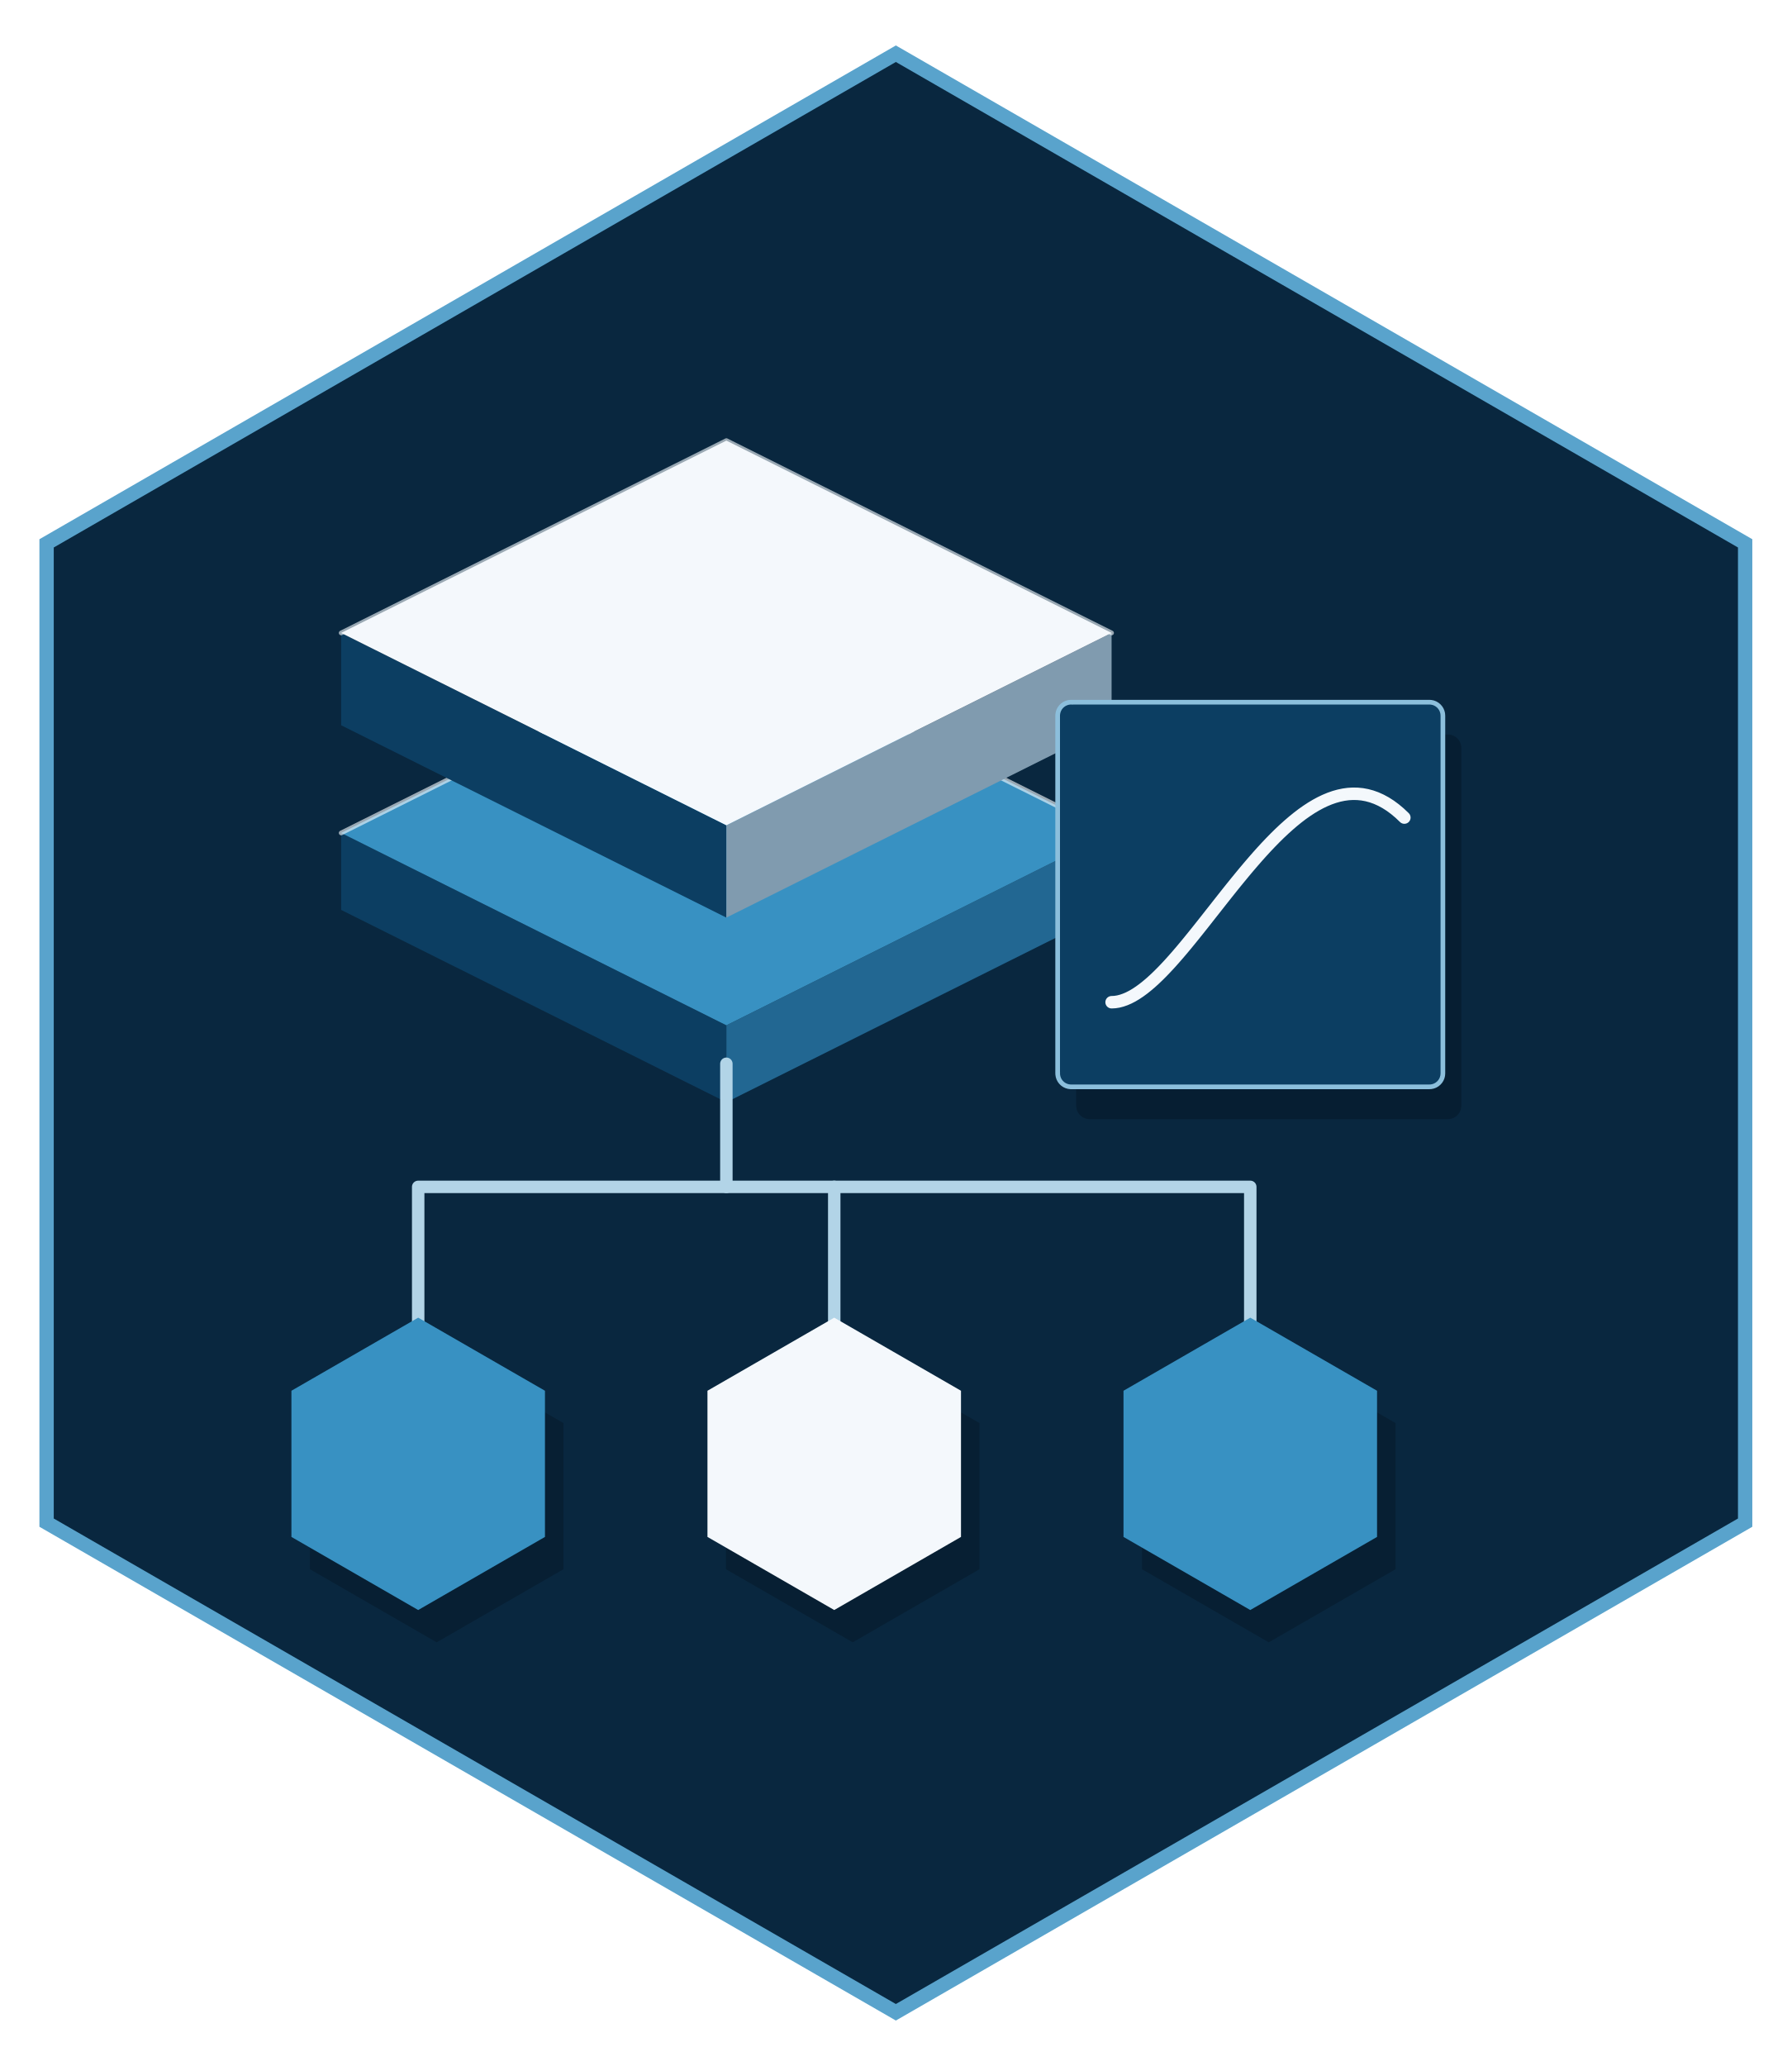
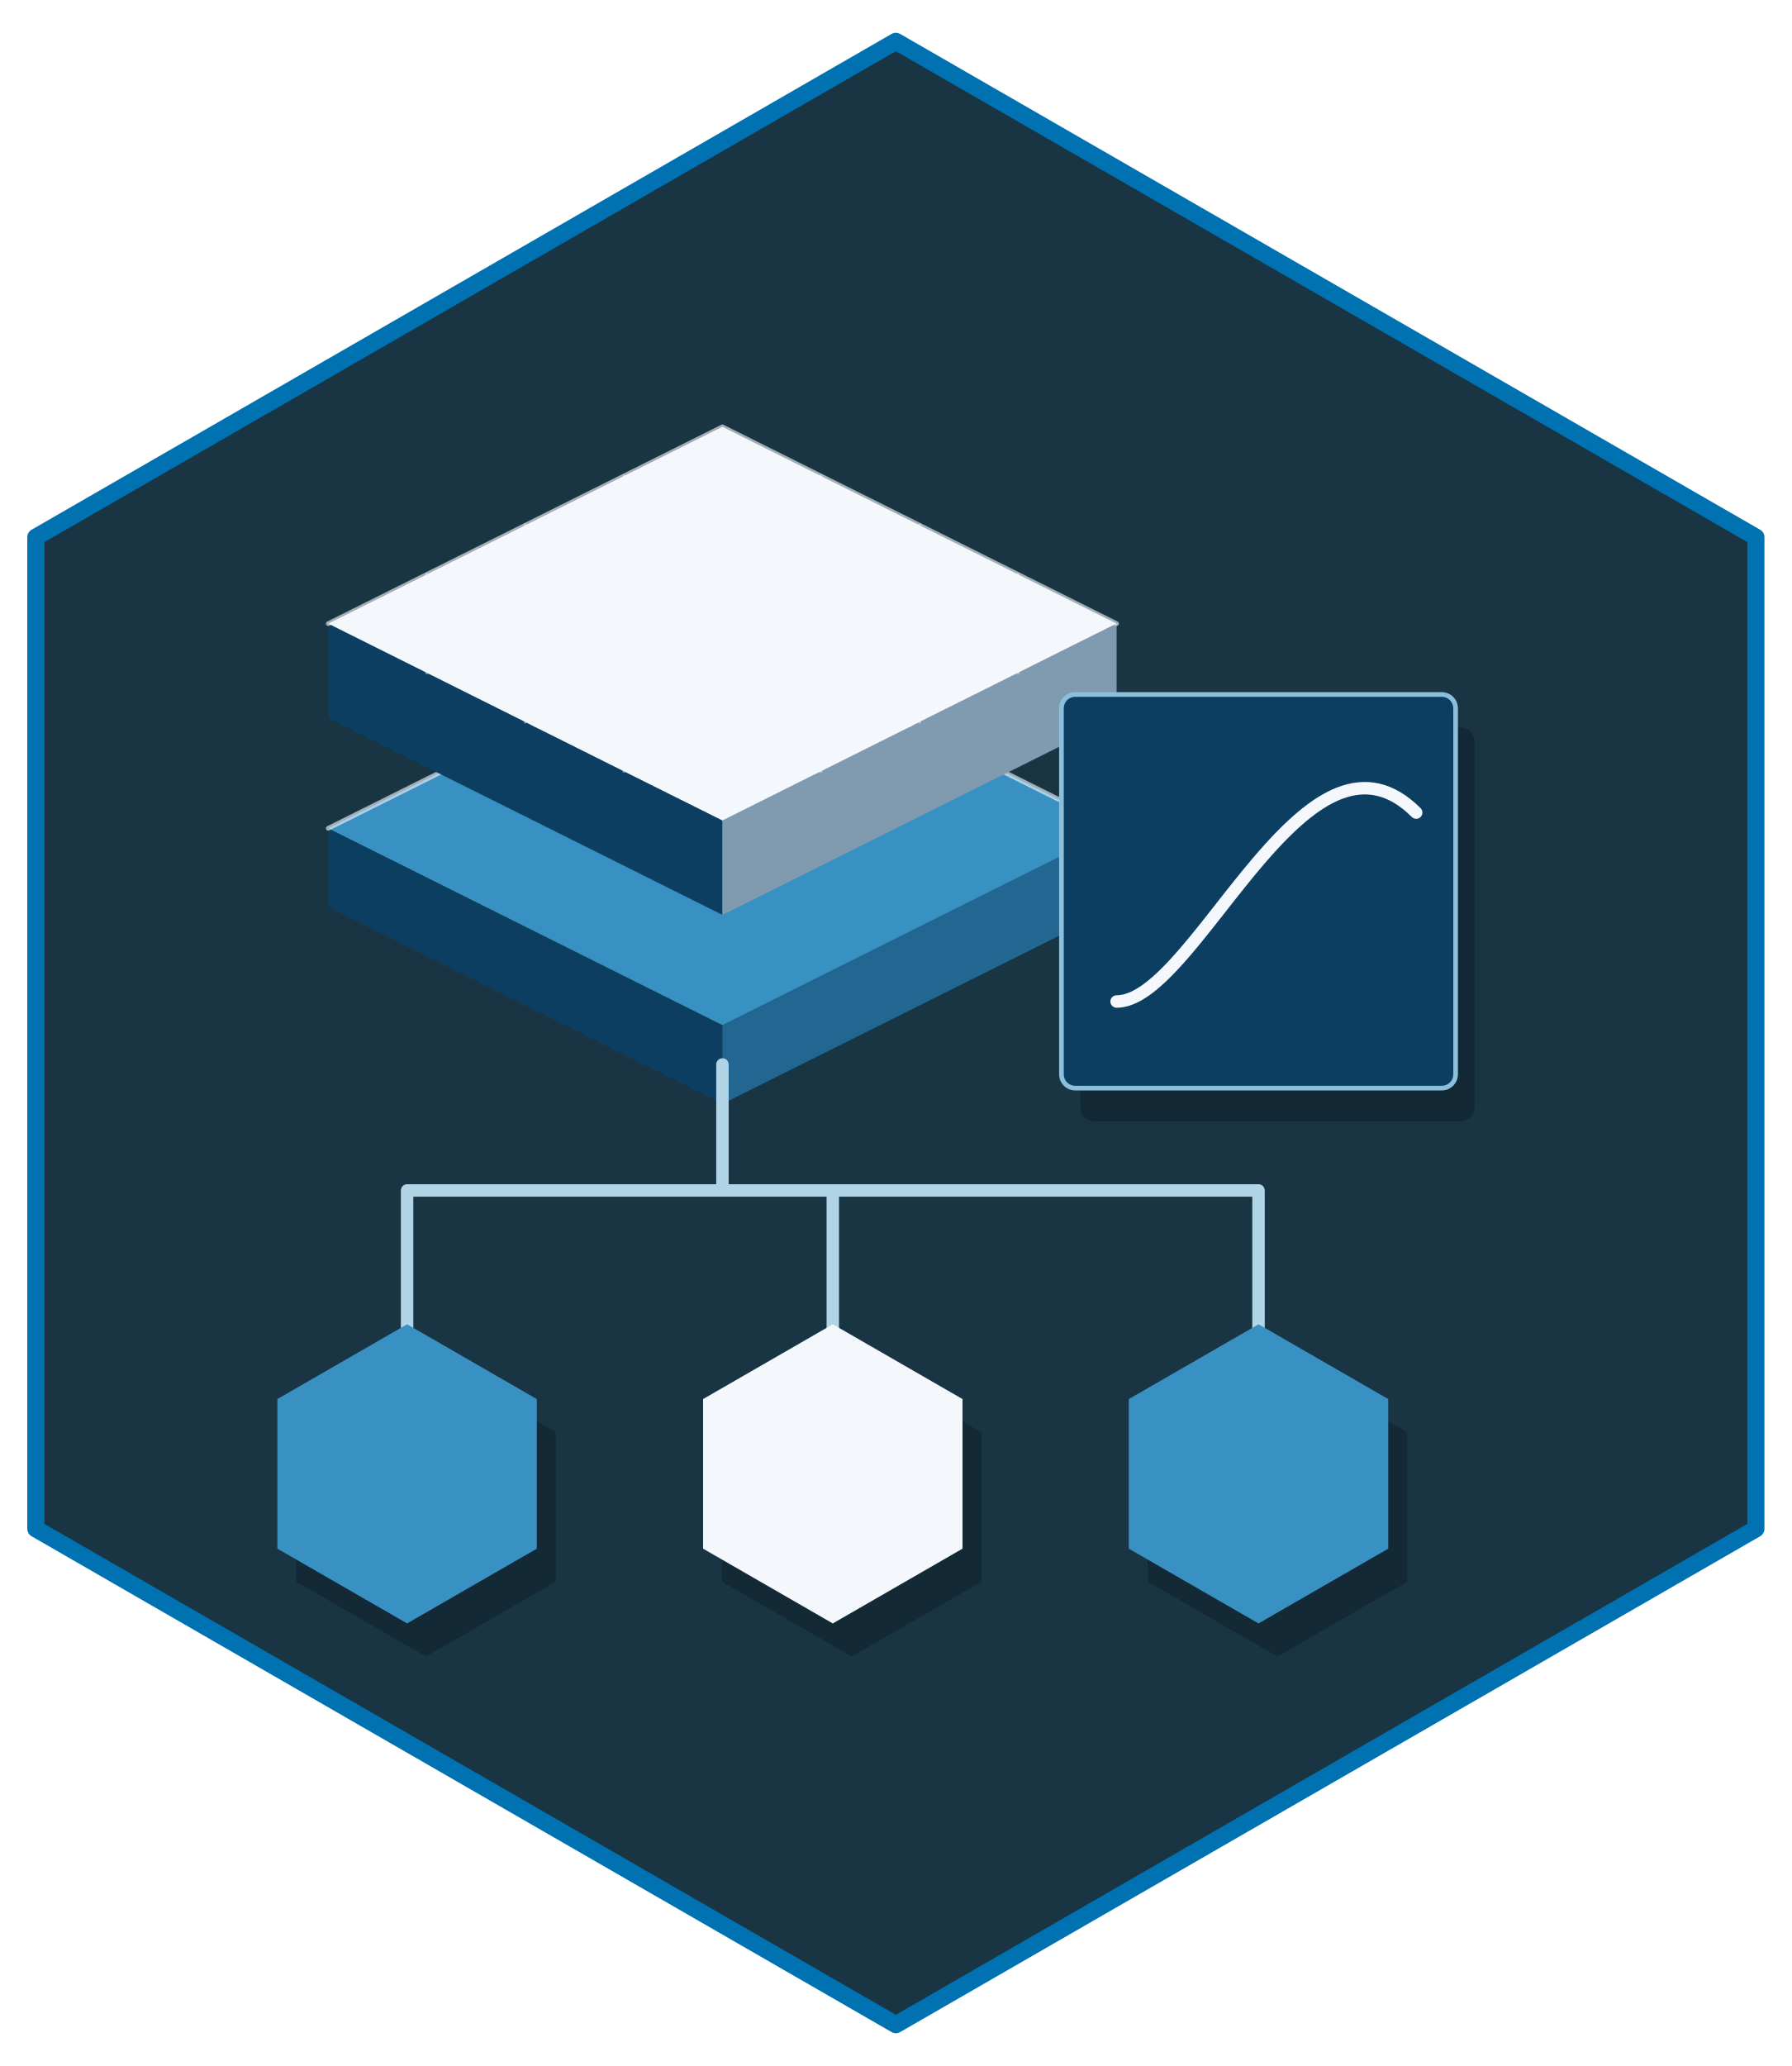
- <svg xmlns="http://www.w3.org/2000/svg" width="432" height="498" viewBox="0 0 432 498">
-   <path fill-rule="nonzero" fill="rgb(100%, 100%, 100%)" fill-opacity="1" d="M 216 4.98 L 427.68 126.988 L 427.68 371.012 L 216 493.02 L 4.32 371.012 L 4.32 126.988 Z M 216 4.98 " />
-   <path fill-rule="nonzero" fill="rgb(34.902%, 63.922%, 80%)" fill-opacity="1" d="M 216 10.957 L 422.496 129.977 L 422.496 368.023 L 216 487.043 L 9.504 368.023 L 9.504 129.977 Z M 216 10.957 " />
-   <path fill-rule="nonzero" fill="rgb(3.529%, 15.294%, 24.706%)" fill-opacity="1" d="M 216 14.941 L 419.039 131.969 L 419.039 366.031 L 216 483.059 L 12.961 366.031 L 12.961 131.969 Z M 216 14.941 " />
-   <path fill-rule="nonzero" fill="rgb(4.706%, 24.314%, 38.431%)" fill-opacity="1" d="M 82.254 200.781 L 175.133 247.145 L 175.133 265.691 L 82.254 219.328 Z M 82.254 200.781 " />
-   <path fill-rule="nonzero" fill="rgb(13.333%, 40.392%, 57.255%)" fill-opacity="1" d="M 175.133 247.145 L 268.012 200.781 L 268.012 219.328 L 175.133 265.691 Z M 175.133 247.145 " />
-   <path fill-rule="nonzero" fill="rgb(21.961%, 56.863%, 76.078%)" fill-opacity="1" d="M 82.254 200.781 L 175.133 154.422 L 268.012 200.781 L 175.133 247.145 Z M 82.254 200.781 " />
-   <path fill="none" stroke-width="1.125" stroke-linecap="round" stroke-linejoin="round" stroke="rgb(95.686%, 97.255%, 98.824%)" stroke-opacity="0.62" stroke-miterlimit="10" d="M 82.254 200.781 L 175.133 154.422 L 268.012 200.781 " />
-   <path fill-rule="nonzero" fill="rgb(4.706%, 24.314%, 38.431%)" fill-opacity="1" d="M 82.254 152.566 L 175.133 198.93 L 175.133 221.184 L 82.254 174.82 Z M 82.254 152.566 " />
-   <path fill-rule="nonzero" fill="rgb(50.196%, 60.784%, 68.627%)" fill-opacity="1" d="M 175.133 198.93 L 268.012 152.566 L 268.012 174.82 L 175.133 221.184 Z M 175.133 198.93 " />
-   <path fill-rule="nonzero" fill="rgb(95.686%, 97.255%, 98.824%)" fill-opacity="1" d="M 82.254 152.566 L 175.133 106.203 L 268.012 152.566 L 175.133 198.93 Z M 82.254 152.566 " />
-   <path fill="none" stroke-width="1.125" stroke-linecap="round" stroke-linejoin="round" stroke="rgb(95.686%, 97.255%, 98.824%)" stroke-opacity="0.62" stroke-miterlimit="10" d="M 82.254 152.566 L 175.133 106.203 L 268.012 152.566 " />
-   <path fill="none" stroke-width="3" stroke-linecap="round" stroke-linejoin="round" stroke="rgb(69.804%, 83.137%, 90.588%)" stroke-opacity="1" stroke-miterlimit="10" d="M 175.133 256.418 L 175.133 286.09 L 301.449 286.09 L 301.449 326.891 " />
-   <path fill="none" stroke-width="3" stroke-linecap="round" stroke-linejoin="round" stroke="rgb(69.804%, 83.137%, 90.588%)" stroke-opacity="1" stroke-miterlimit="10" d="M 100.828 330.598 L 100.828 286.09 L 175.133 286.09 " />
-   <path fill="none" stroke-width="3" stroke-linecap="round" stroke-linejoin="round" stroke="rgb(69.804%, 83.137%, 90.588%)" stroke-opacity="1" stroke-miterlimit="10" d="M 201.141 286.09 L 201.141 341.727 " />
-   <path fill-rule="nonzero" fill="rgb(1.176%, 3.922%, 7.059%)" fill-opacity="0.251" d="M 105.285 325.406 L 74.723 343.023 L 74.723 378.258 L 105.285 395.875 L 135.852 378.258 L 135.852 343.023 Z M 105.285 325.406 " />
-   <path fill-rule="nonzero" fill="rgb(21.961%, 56.863%, 76.078%)" fill-opacity="1" d="M 100.828 317.617 L 70.262 335.234 L 70.262 370.469 L 100.828 388.09 L 131.395 370.469 L 131.395 335.234 Z M 100.828 317.617 " />
-   <path fill-rule="nonzero" fill="rgb(1.176%, 3.922%, 7.059%)" fill-opacity="0.251" d="M 205.598 325.406 L 175.031 343.023 L 175.031 378.258 L 205.598 395.875 L 236.164 378.258 L 236.164 343.023 Z M 205.598 325.406 " />
-   <path fill-rule="nonzero" fill="rgb(95.686%, 97.255%, 98.824%)" fill-opacity="1" d="M 201.141 317.617 L 170.574 335.234 L 170.574 370.469 L 201.141 388.09 L 231.703 370.469 L 231.703 335.234 Z M 201.141 317.617 " />
-   <path fill-rule="nonzero" fill="rgb(1.176%, 3.922%, 7.059%)" fill-opacity="0.251" d="M 305.906 325.406 L 275.344 343.023 L 275.344 378.258 L 305.906 395.875 L 336.473 378.258 L 336.473 343.023 Z M 305.906 325.406 " />
-   <path fill-rule="nonzero" fill="rgb(21.961%, 56.863%, 76.078%)" fill-opacity="1" d="M 301.449 317.617 L 270.883 335.234 L 270.883 370.469 L 301.449 388.09 L 332.016 370.469 L 332.016 335.234 Z M 301.449 317.617 " />
-   <path fill-rule="nonzero" fill="rgb(1.176%, 3.922%, 7.059%)" fill-opacity="0.278" d="M 262.715 269.77 L 349.102 269.77 L 348.973 269.77 L 349.492 269.746 L 350.004 269.641 L 350.492 269.457 L 350.945 269.195 L 351.352 268.867 L 351.695 268.477 L 351.977 268.035 L 352.18 267.555 L 352.305 267.047 L 352.348 266.523 L 352.348 180.289 L 352.305 179.77 L 352.18 179.262 L 351.977 178.781 L 351.695 178.34 L 351.352 177.949 L 350.945 177.621 L 350.492 177.359 L 350.004 177.172 L 349.492 177.07 L 349.102 177.047 L 262.715 177.047 L 263.105 177.07 L 262.582 177.047 L 262.062 177.109 L 261.562 177.258 L 261.09 177.48 L 260.66 177.777 L 260.285 178.137 L 259.969 178.555 L 259.727 179.02 L 259.562 179.516 L 259.477 180.031 L 259.469 180.289 L 259.469 266.523 L 259.477 266.266 L 259.477 266.785 L 259.562 267.301 L 259.727 267.797 L 259.969 268.258 L 260.285 268.676 L 260.66 269.039 L 261.09 269.336 L 261.562 269.559 L 262.062 269.703 L 262.582 269.77 Z M 262.715 269.77 " />
-   <path fill-rule="nonzero" fill="rgb(4.706%, 24.314%, 38.431%)" fill-opacity="1" stroke-width="1.125" stroke-linecap="round" stroke-linejoin="round" stroke="rgb(54.902%, 74.902%, 86.275%)" stroke-opacity="1" stroke-miterlimit="10" d="M 258.254 261.98 L 344.645 261.98 L 344.512 261.98 L 345.035 261.957 L 345.547 261.852 L 346.035 261.668 L 346.488 261.406 L 346.891 261.078 L 347.238 260.688 L 347.52 260.246 L 347.723 259.766 L 347.848 259.258 L 347.891 258.734 L 347.891 172.5 L 347.848 171.98 L 347.723 171.473 L 347.52 170.992 L 347.238 170.551 L 346.891 170.16 L 346.488 169.832 L 346.035 169.57 L 345.547 169.383 L 345.035 169.281 L 344.645 169.258 L 258.254 169.258 L 258.645 169.281 L 258.125 169.258 L 257.605 169.32 L 257.105 169.469 L 256.633 169.691 L 256.203 169.988 L 255.824 170.348 L 255.512 170.766 L 255.27 171.23 L 255.105 171.727 L 255.02 172.242 L 255.008 172.5 L 255.008 258.734 L 255.02 258.477 L 255.02 258.996 L 255.105 259.512 L 255.27 260.008 L 255.512 260.473 L 255.824 260.887 L 256.203 261.25 L 256.633 261.547 L 257.105 261.77 L 257.605 261.914 L 258.125 261.98 Z M 258.254 261.98 " />
-   <path fill="none" stroke-width="3" stroke-linecap="round" stroke-linejoin="round" stroke="rgb(95.686%, 97.255%, 98.824%)" stroke-opacity="1" stroke-miterlimit="10" d="M 268.012 241.582 L 268.824 241.539 L 269.648 241.41 L 270.477 241.195 L 271.316 240.902 L 272.164 240.535 L 273.023 240.094 L 273.887 239.582 L 274.762 239 L 275.645 238.355 L 276.535 237.648 L 277.434 236.887 L 278.34 236.066 L 279.254 235.195 L 280.176 234.273 L 281.105 233.305 L 282.043 232.297 L 282.984 231.246 L 283.938 230.156 L 284.895 229.035 L 285.859 227.883 L 286.828 226.703 L 287.805 225.5 L 288.789 224.273 L 289.781 223.027 L 290.777 221.766 L 291.777 220.492 L 292.789 219.211 L 293.801 217.922 L 294.82 216.629 L 295.844 215.336 L 296.875 214.043 L 297.91 212.758 L 298.953 211.484 L 299.996 210.219 L 301.047 208.969 L 302.102 207.738 L 303.16 206.527 L 304.223 205.34 L 305.289 204.18 L 306.363 203.051 L 307.438 201.953 L 308.516 200.895 L 309.602 199.871 L 310.688 198.895 L 311.777 197.961 L 312.871 197.074 L 313.965 196.238 L 315.066 195.461 L 316.168 194.738 L 317.273 194.078 L 318.379 193.48 L 319.492 192.949 L 320.602 192.488 L 321.719 192.098 L 322.832 191.785 L 323.953 191.551 L 325.07 191.398 L 326.195 191.332 L 327.316 191.355 L 328.441 191.465 L 329.566 191.672 L 330.695 191.977 L 331.82 192.379 L 332.949 192.887 L 334.082 193.5 L 335.211 194.219 L 336.34 195.055 L 337.473 196.004 L 338.602 197.074 " />
+ <svg xmlns="http://www.w3.org/2000/svg" width="432pt" height="498pt" viewBox="0 0 432 498">
+   <path fill-rule="nonzero" fill="rgb(9.804%, 20.392%, 26.275%)" fill-opacity="1" stroke-width="4.125" stroke-linecap="round" stroke-linejoin="round" stroke="rgb(0%, 44.706%, 69.804%)" stroke-opacity="1" stroke-miterlimit="10" d="M 216 9.961 L 423.359 129.48 L 423.359 368.52 L 216 488.039 L 8.641 368.52 L 8.641 129.48 Z M 216 9.961 " />
+   <path fill-rule="nonzero" fill="rgb(4.706%, 24.314%, 38.431%)" fill-opacity="1" d="M 79.141 199.66 L 174.184 247.102 L 174.184 266.078 L 79.141 218.637 Z M 79.141 199.66 " />
+   <path fill-rule="nonzero" fill="rgb(13.333%, 40.392%, 57.255%)" fill-opacity="1" d="M 174.184 247.102 L 269.223 199.66 L 269.223 218.637 L 174.184 266.078 Z M 174.184 247.102 " />
+   <path fill-rule="nonzero" fill="rgb(21.961%, 56.863%, 76.078%)" fill-opacity="1" d="M 79.141 199.66 L 174.184 152.219 L 269.223 199.66 L 174.184 247.102 Z M 79.141 199.66 " />
+   <path fill="none" stroke-width="1.125" stroke-linecap="round" stroke-linejoin="round" stroke="rgb(95.686%, 97.255%, 98.824%)" stroke-opacity="0.62" stroke-miterlimit="10" d="M 79.141 199.66 L 174.184 152.219 L 269.223 199.66 " />
+   <path fill-rule="nonzero" fill="rgb(4.706%, 24.314%, 38.431%)" fill-opacity="1" d="M 79.141 150.324 L 174.184 197.766 L 174.184 220.535 L 79.141 173.094 Z M 79.141 150.324 " />
+   <path fill-rule="nonzero" fill="rgb(50.196%, 60.784%, 68.627%)" fill-opacity="1" d="M 174.184 197.766 L 269.223 150.324 L 269.223 173.094 L 174.184 220.535 Z M 174.184 197.766 " />
+   <path fill-rule="nonzero" fill="rgb(95.686%, 97.255%, 98.824%)" fill-opacity="1" d="M 79.141 150.324 L 174.184 102.883 L 269.223 150.324 L 174.184 197.766 Z M 79.141 150.324 " />
+   <path fill="none" stroke-width="0.75" stroke-linecap="round" stroke-linejoin="round" stroke="rgb(95.686%, 97.255%, 98.824%)" stroke-opacity="0.4" stroke-miterlimit="10" d="M 102.902 138.461 L 197.941 185.902 " />
+   <path fill="none" stroke-width="0.75" stroke-linecap="round" stroke-linejoin="round" stroke="rgb(95.686%, 97.255%, 98.824%)" stroke-opacity="0.4" stroke-miterlimit="10" d="M 150.422 185.902 L 245.461 138.461 " />
+   <path fill="none" stroke-width="0.75" stroke-linecap="round" stroke-linejoin="round" stroke="rgb(95.686%, 97.255%, 98.824%)" stroke-opacity="0.4" stroke-miterlimit="10" d="M 126.664 126.602 L 221.703 174.043 " />
+   <path fill="none" stroke-width="0.75" stroke-linecap="round" stroke-linejoin="round" stroke="rgb(95.686%, 97.255%, 98.824%)" stroke-opacity="0.4" stroke-miterlimit="10" d="M 126.664 174.043 L 221.703 126.602 " />
+   <path fill="none" stroke-width="0.75" stroke-linecap="round" stroke-linejoin="round" stroke="rgb(95.686%, 97.255%, 98.824%)" stroke-opacity="0.4" stroke-miterlimit="10" d="M 150.422 114.742 L 245.461 162.184 " />
+   <path fill="none" stroke-width="0.75" stroke-linecap="round" stroke-linejoin="round" stroke="rgb(95.686%, 97.255%, 98.824%)" stroke-opacity="0.4" stroke-miterlimit="10" d="M 102.902 162.184 L 197.941 114.742 " />
+   <path fill="none" stroke-width="1.125" stroke-linecap="round" stroke-linejoin="round" stroke="rgb(95.686%, 97.255%, 98.824%)" stroke-opacity="0.62" stroke-miterlimit="10" d="M 79.141 150.324 L 174.184 102.883 L 269.223 150.324 " />
+   <path fill="none" stroke-width="3" stroke-linecap="round" stroke-linejoin="round" stroke="rgb(69.804%, 83.137%, 90.588%)" stroke-opacity="1" stroke-miterlimit="10" d="M 174.184 256.59 L 174.184 286.953 L 303.438 286.953 L 303.438 328.699 " />
+   <path fill="none" stroke-width="3" stroke-linecap="round" stroke-linejoin="round" stroke="rgb(69.804%, 83.137%, 90.588%)" stroke-opacity="1" stroke-miterlimit="10" d="M 98.152 332.496 L 98.152 286.953 L 174.184 286.953 " />
+   <path fill="none" stroke-width="3" stroke-linecap="round" stroke-linejoin="round" stroke="rgb(69.804%, 83.137%, 90.588%)" stroke-opacity="1" stroke-miterlimit="10" d="M 200.793 286.953 L 200.793 343.883 " />
+   <path fill-rule="nonzero" fill="rgb(1.176%, 3.922%, 7.059%)" fill-opacity="0.251" d="M 102.711 327.184 L 71.438 345.211 L 71.438 381.266 L 102.711 399.293 L 133.988 381.266 L 133.988 345.211 Z M 102.711 327.184 " />
+   <path fill-rule="nonzero" fill="rgb(21.961%, 56.863%, 76.078%)" fill-opacity="1" d="M 98.152 319.211 L 66.875 337.238 L 66.875 373.297 L 98.152 391.324 L 129.426 373.297 L 129.426 337.238 Z M 98.152 319.211 " />
+   <path fill-rule="nonzero" fill="rgb(1.176%, 3.922%, 7.059%)" fill-opacity="0.251" d="M 205.355 327.184 L 174.078 345.211 L 174.078 381.266 L 205.355 399.293 L 236.633 381.266 L 236.633 345.211 Z M 205.355 327.184 " />
+   <path fill-rule="nonzero" fill="rgb(95.686%, 97.255%, 98.824%)" fill-opacity="1" d="M 200.793 319.211 L 169.516 337.238 L 169.516 373.297 L 200.793 391.324 L 232.07 373.297 L 232.07 337.238 Z M 200.793 319.211 " />
+   <path fill-rule="nonzero" fill="rgb(1.176%, 3.922%, 7.059%)" fill-opacity="0.251" d="M 308 327.184 L 276.723 345.211 L 276.723 381.266 L 308 399.293 L 339.277 381.266 L 339.277 345.211 Z M 308 327.184 " />
+   <path fill-rule="nonzero" fill="rgb(21.961%, 56.863%, 76.078%)" fill-opacity="1" d="M 303.438 319.211 L 272.16 337.238 L 272.16 373.297 L 303.438 391.324 L 334.715 373.297 L 334.715 337.238 Z M 303.438 319.211 " />
+   <path fill-rule="nonzero" fill="rgb(1.176%, 3.922%, 7.059%)" fill-opacity="0.278" d="M 263.801 270.254 L 352.199 270.254 L 352.062 270.25 L 352.598 270.23 L 353.121 270.121 L 353.621 269.934 L 354.086 269.664 L 354.5 269.328 L 354.852 268.926 L 355.137 268.477 L 355.348 267.984 L 355.477 267.465 L 355.52 266.934 L 355.52 178.691 L 355.477 178.16 L 355.348 177.641 L 355.137 177.148 L 354.852 176.699 L 354.5 176.297 L 354.086 175.961 L 353.621 175.691 L 353.121 175.504 L 352.598 175.395 L 352.199 175.371 L 263.801 175.371 L 264.199 175.395 L 263.664 175.375 L 263.137 175.438 L 262.621 175.586 L 262.141 175.816 L 261.699 176.121 L 261.312 176.492 L 260.992 176.918 L 260.746 177.391 L 260.574 177.898 L 260.488 178.426 L 260.48 178.691 L 260.48 266.934 L 260.488 266.664 L 260.488 267.199 L 260.574 267.727 L 260.746 268.234 L 260.992 268.707 L 261.312 269.137 L 261.699 269.504 L 262.141 269.809 L 262.621 270.039 L 263.137 270.188 L 263.664 270.25 Z M 263.801 270.254 " />
+   <path fill-rule="nonzero" fill="rgb(4.706%, 24.314%, 38.431%)" fill-opacity="1" stroke-width="1.125" stroke-linecap="round" stroke-linejoin="round" stroke="rgb(54.902%, 74.902%, 86.275%)" stroke-opacity="1" stroke-miterlimit="10" d="M 259.238 262.285 L 347.637 262.285 L 347.504 262.281 L 348.035 262.258 L 348.559 262.152 L 349.059 261.961 L 349.523 261.695 L 349.938 261.359 L 350.289 260.957 L 350.578 260.508 L 350.785 260.016 L 350.914 259.496 L 350.957 258.961 L 350.957 170.723 L 350.914 170.191 L 350.785 169.672 L 350.578 169.18 L 350.289 168.727 L 349.938 168.328 L 349.523 167.988 L 349.059 167.723 L 348.559 167.531 L 348.035 167.426 L 347.637 167.402 L 259.238 167.402 L 259.637 167.426 L 259.105 167.406 L 258.574 167.469 L 258.059 167.617 L 257.578 167.848 L 257.137 168.148 L 256.754 168.52 L 256.43 168.949 L 256.184 169.422 L 256.012 169.93 L 255.926 170.457 L 255.918 170.723 L 255.918 258.961 L 255.926 258.695 L 255.926 259.23 L 256.012 259.758 L 256.184 260.266 L 256.43 260.738 L 256.754 261.164 L 257.137 261.535 L 257.578 261.84 L 258.059 262.066 L 258.574 262.215 L 259.105 262.281 Z M 259.238 262.285 " />
+   <path fill="none" stroke-width="3" stroke-linecap="round" stroke-linejoin="round" stroke="rgb(95.686%, 97.255%, 98.824%)" stroke-opacity="1" stroke-miterlimit="10" d="M 269.223 241.41 L 270.055 241.363 L 270.895 241.23 L 271.746 241.016 L 272.602 240.715 L 273.473 240.34 L 274.348 239.887 L 275.234 239.359 L 276.129 238.77 L 277.031 238.109 L 277.941 237.387 L 278.863 236.602 L 279.789 235.766 L 280.727 234.871 L 281.668 233.93 L 282.617 232.941 L 283.578 231.906 L 284.543 230.832 L 285.516 229.719 L 286.496 228.57 L 287.48 227.395 L 288.477 226.188 L 289.477 224.953 L 290.484 223.699 L 291.496 222.426 L 292.516 221.133 L 293.543 219.832 L 294.574 218.52 L 295.609 217.199 L 296.652 215.875 L 297.703 214.551 L 298.758 213.23 L 299.816 211.918 L 300.879 210.609 L 301.949 209.316 L 303.023 208.039 L 304.102 206.777 L 305.188 205.539 L 306.273 204.324 L 307.367 203.137 L 308.465 201.98 L 309.566 200.859 L 310.668 199.773 L 311.777 198.73 L 312.891 197.727 L 314.004 196.773 L 315.125 195.867 L 316.246 195.012 L 317.371 194.215 L 318.496 193.477 L 319.629 192.801 L 320.762 192.188 L 321.898 191.645 L 323.035 191.172 L 324.176 190.777 L 325.316 190.457 L 326.461 190.215 L 327.609 190.062 L 328.758 189.992 L 329.906 190.012 L 331.055 190.129 L 332.207 190.34 L 333.363 190.648 L 334.516 191.062 L 335.672 191.582 L 336.828 192.207 L 337.98 192.945 L 339.141 193.801 L 340.297 194.773 L 341.453 195.867 " />
</svg>
